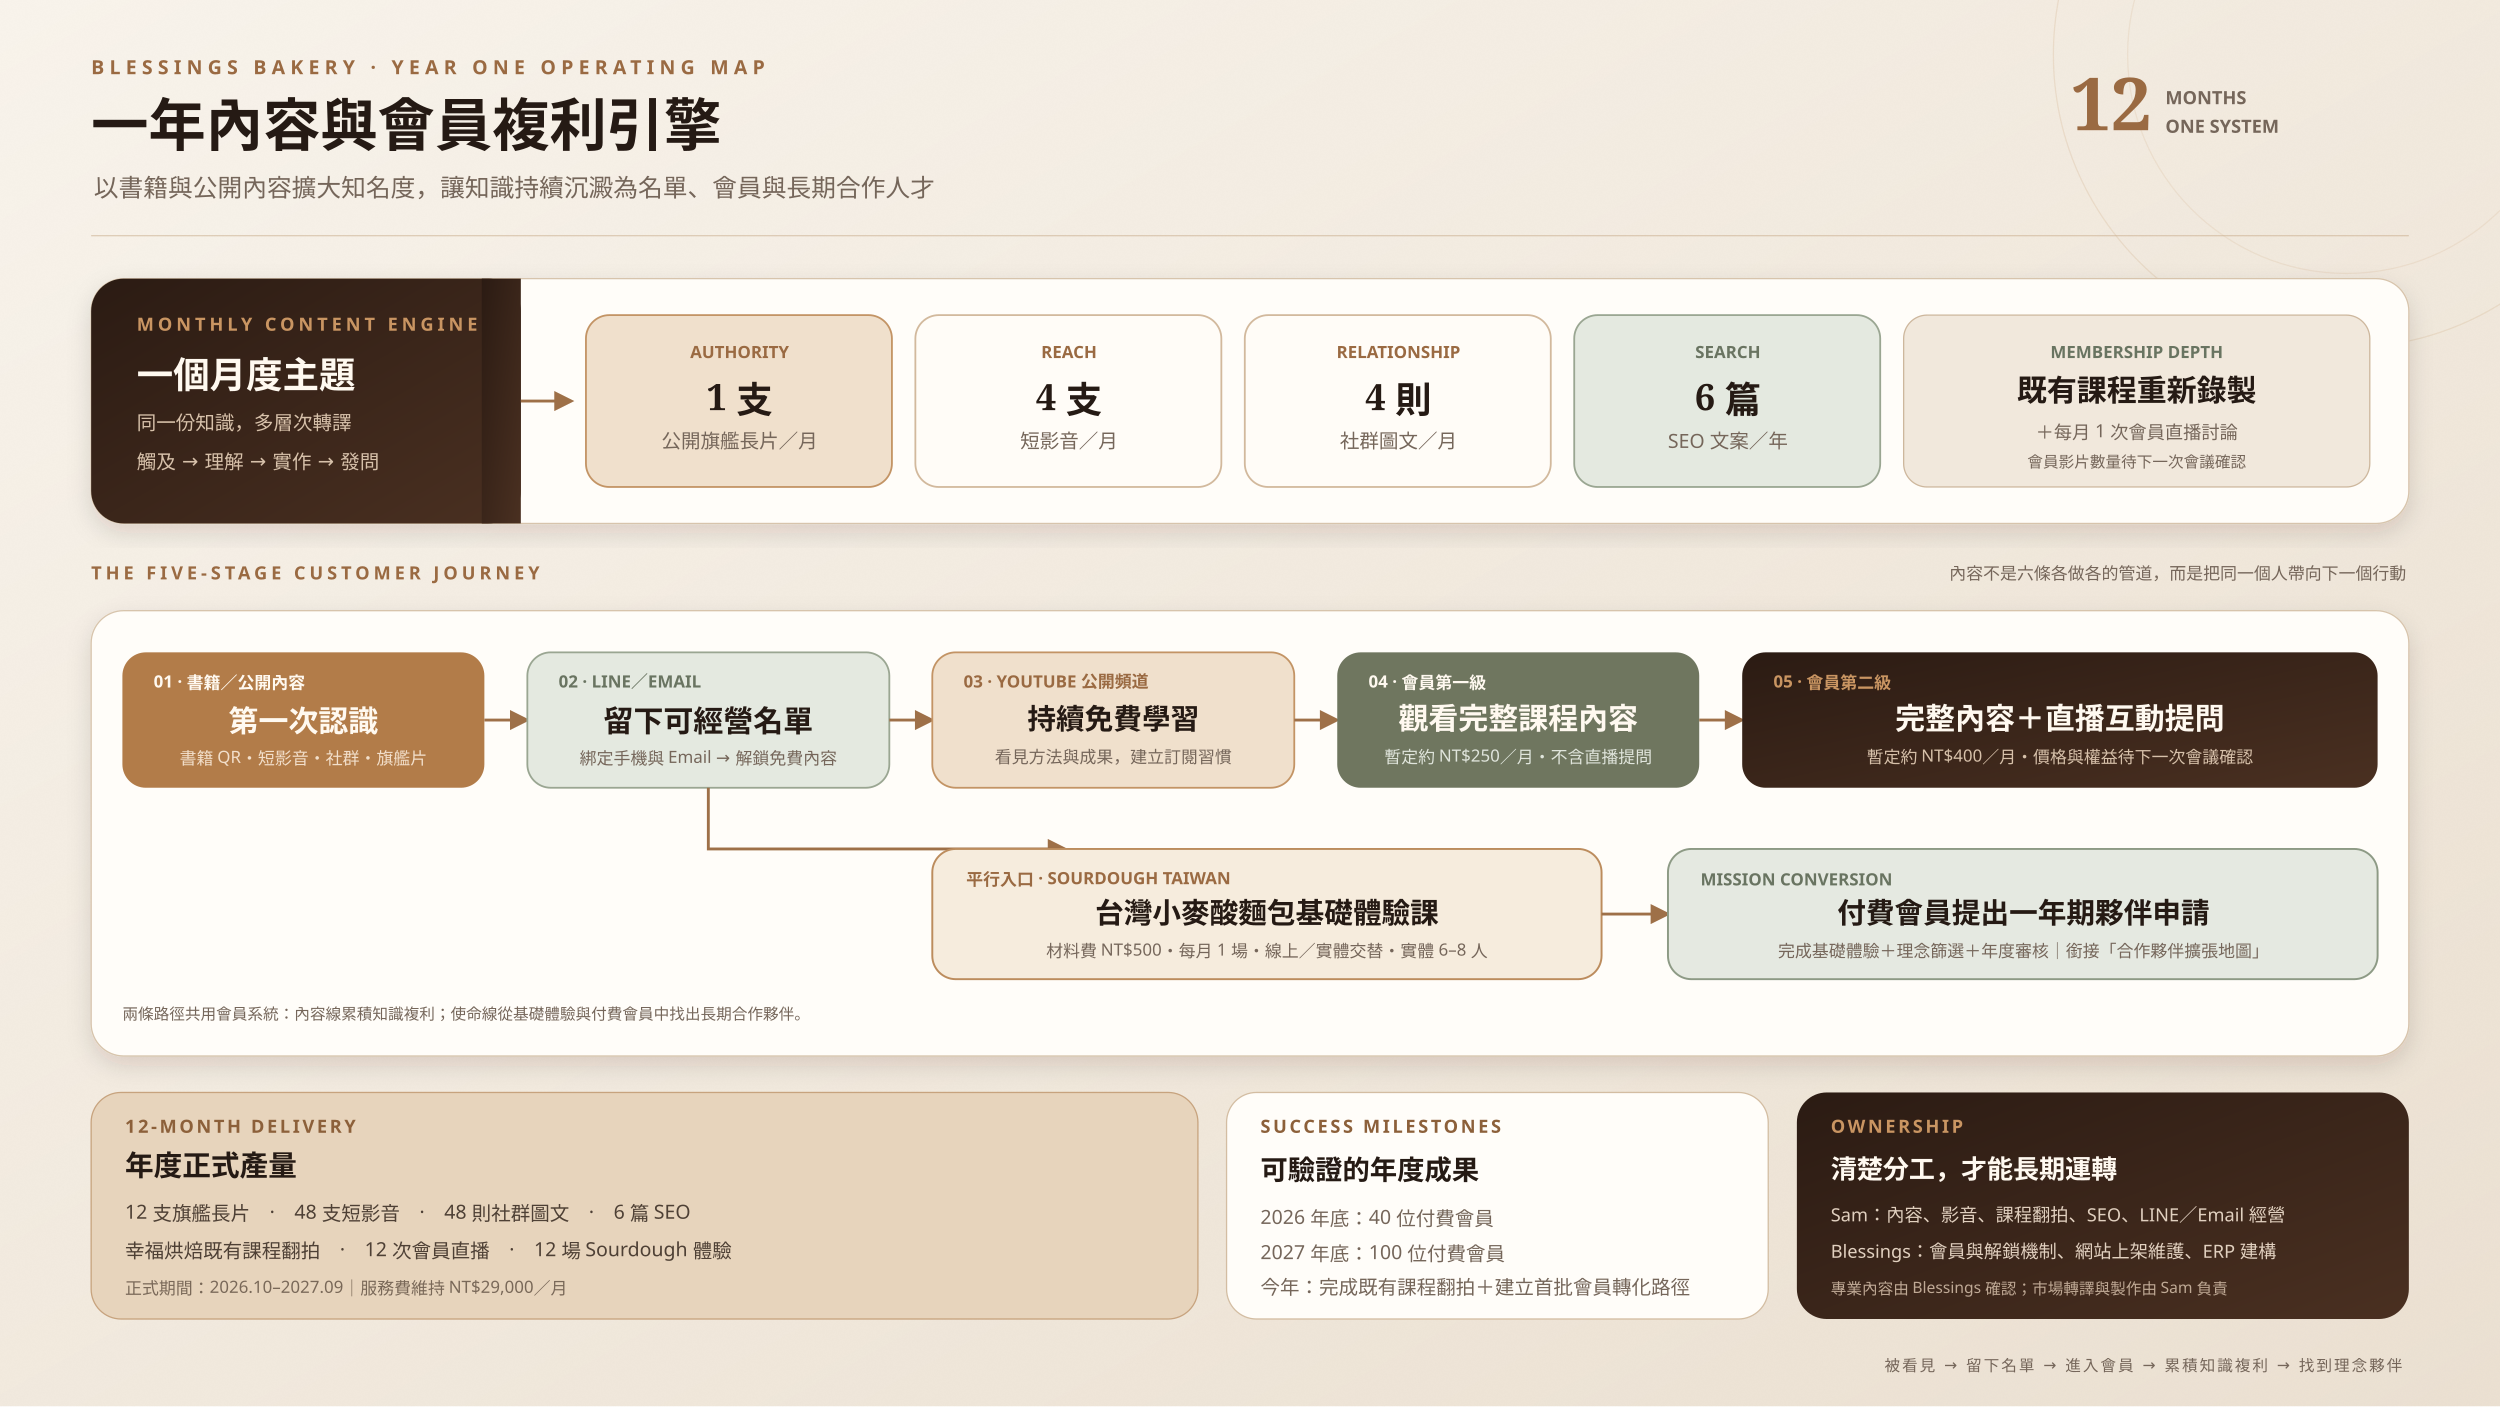
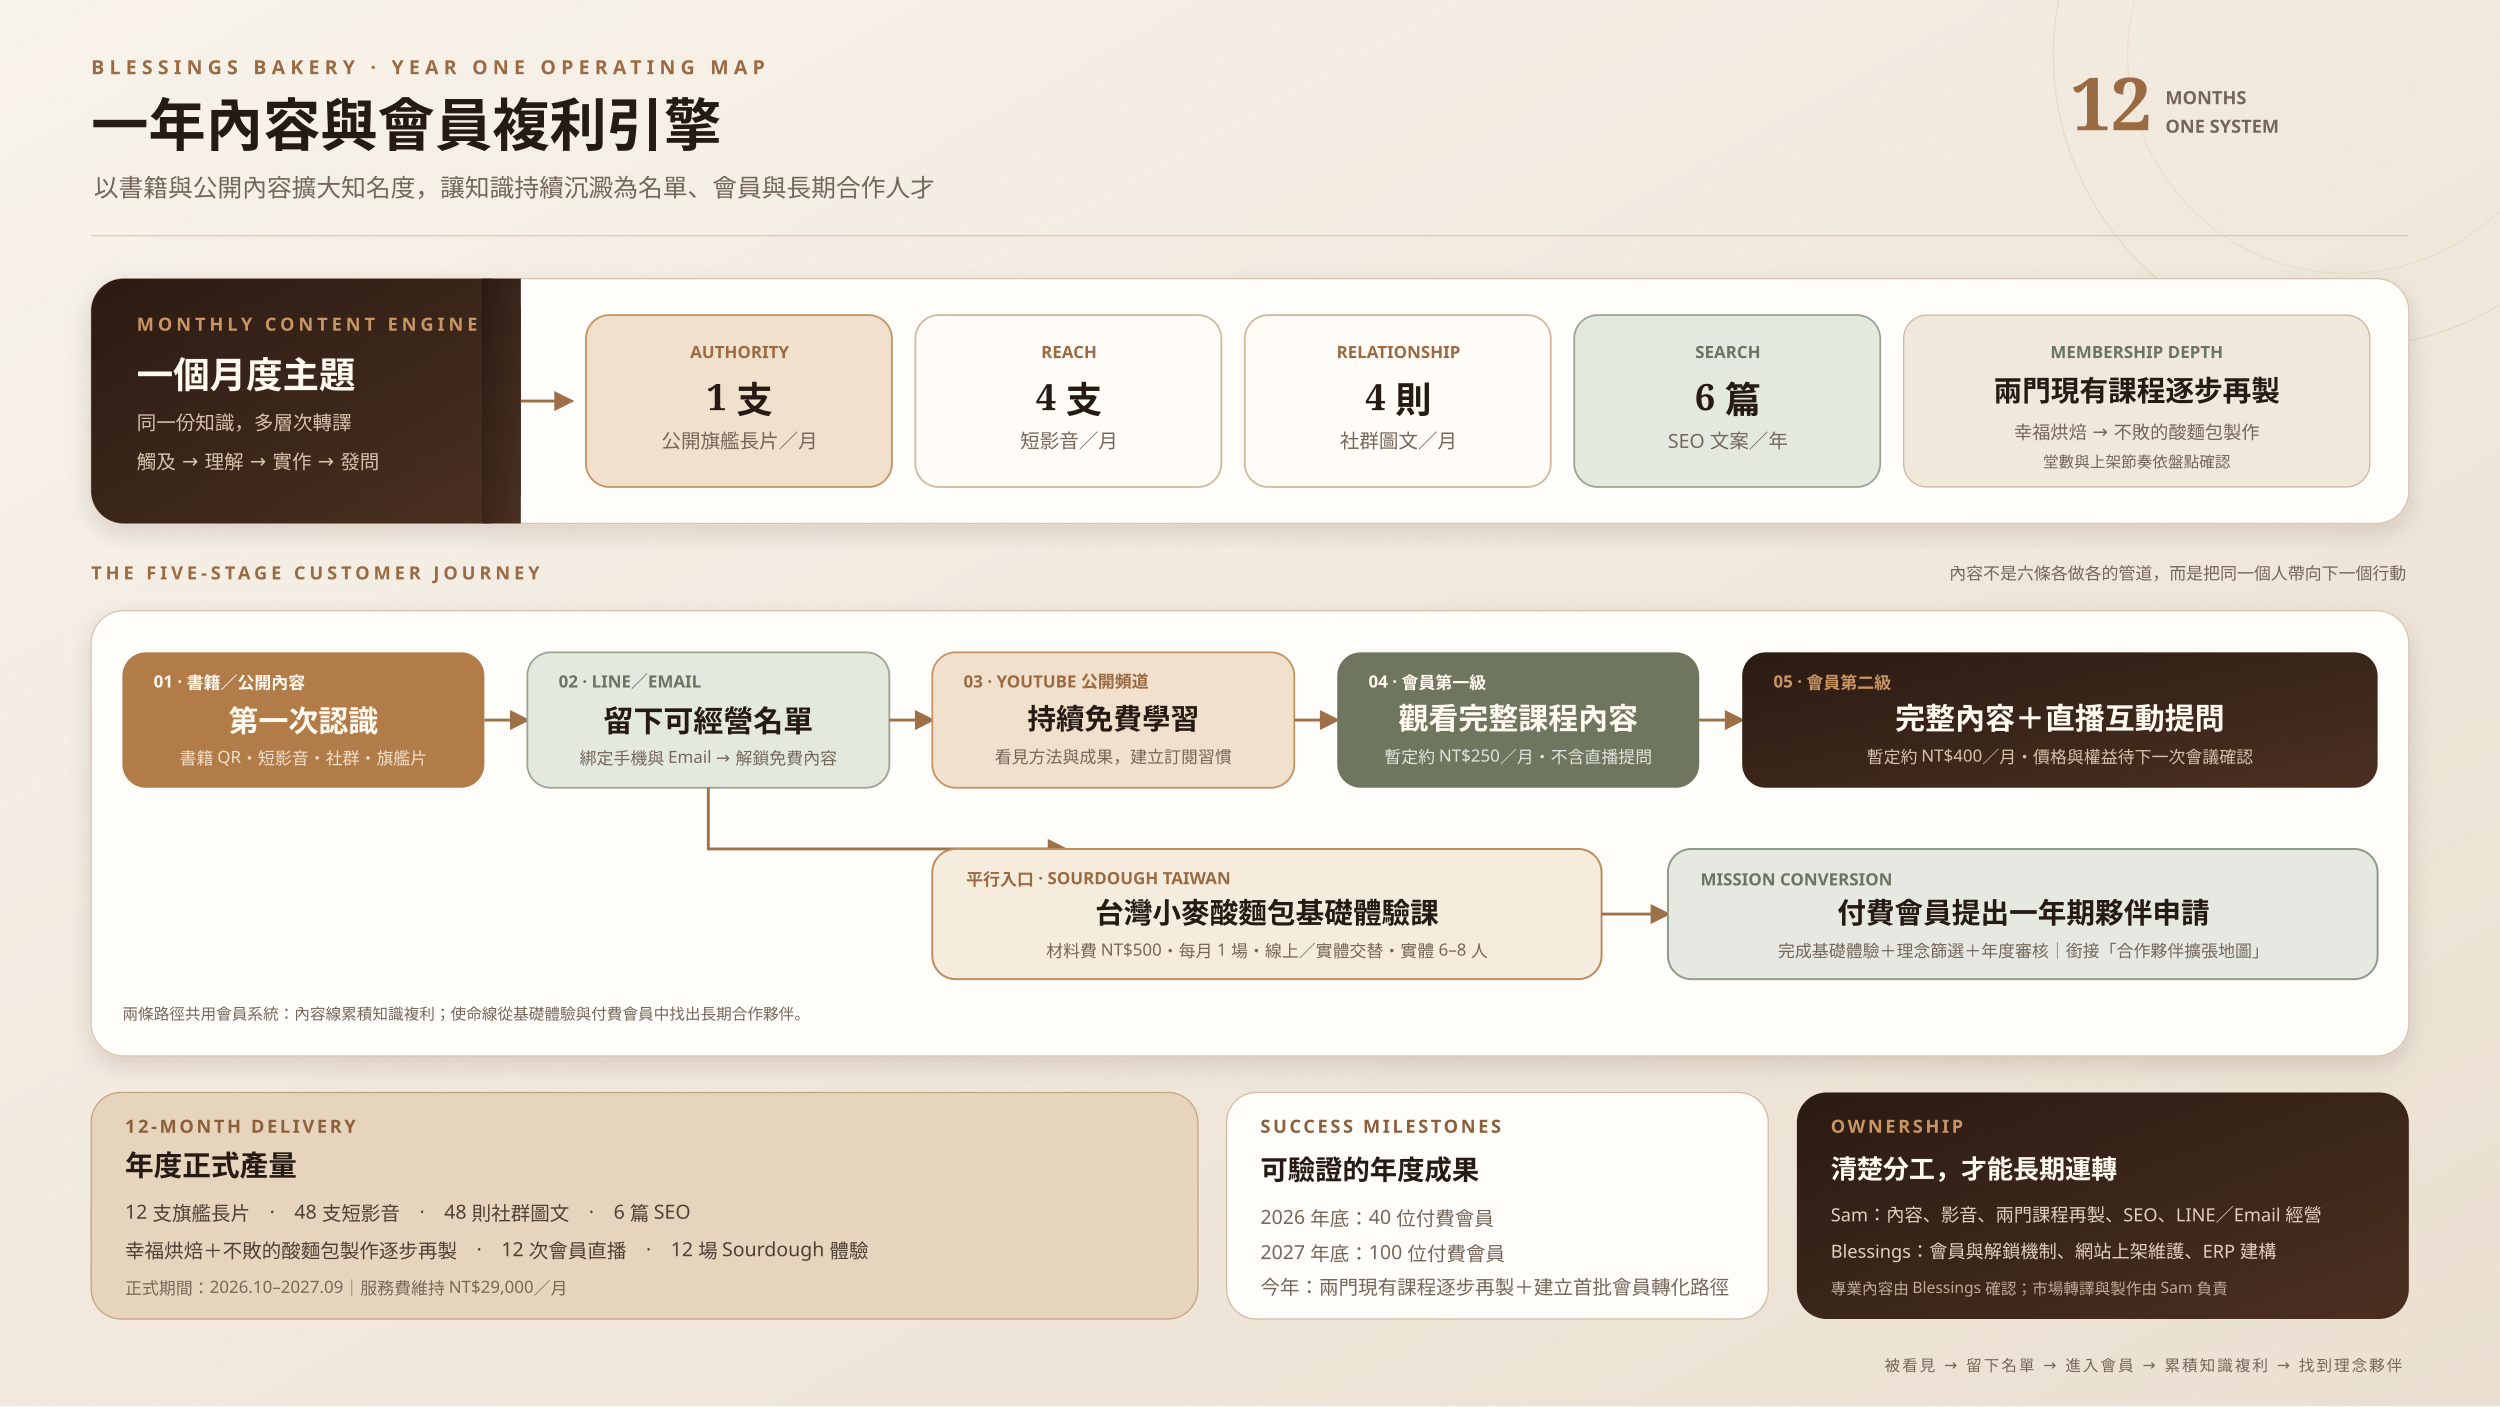
<svg xmlns="http://www.w3.org/2000/svg" width="1920" height="1080" viewBox="0 0 1920 1080" role="img" aria-labelledby="title desc">
  <defs>
    <linearGradient id="bg" x1="0" y1="0" x2="1" y2="1">
      <stop stop-color="#F8F3EB" />
      <stop offset="1" stop-color="#EBE0D1" />
    </linearGradient>
    <linearGradient id="dark" x1="0" y1="0" x2="1" y2="1">
      <stop stop-color="#2B1B13" />
      <stop offset="1" stop-color="#4A3021" />
    </linearGradient>
    <filter id="shadow">
      <feDropShadow dx="0" dy="7" stdDeviation="9" flood-color="#2A1B13" flood-opacity=".13" />
    </filter>
    <filter id="grain">
      <feTurbulence type="fractalNoise" baseFrequency=".8" numOctaves="2" seed="17" />
      <feColorMatrix type="saturate" values="0" />
      <feComponentTransfer>
        <feFuncA type="table" tableValues="0 .035" />
      </feComponentTransfer>
    </filter>
    <marker id="a" viewBox="0 0 10 10" refX="8" refY="5" markerWidth="7" markerHeight="7" orient="auto">
      <path d="M0 0 10 5 0 10z" fill="#9E7048" />
    </marker>
    <marker id="ad" viewBox="0 0 10 10" refX="8" refY="5" markerWidth="7" markerHeight="7" orient="auto">
      <path d="M0 0 10 5 0 10z" fill="#34241B" />
    </marker>
    <style>
    .sans{font-family:"PingFang TC","Noto Sans TC","Microsoft JhengHei",sans-serif}.serif{font-family:"Noto Serif TC","Songti TC","PMingLiU",serif}
    .ink{fill:#251A14}.muted{fill:#75665A}.white{fill:#FFF9F0}.line{fill:none;stroke:#9E7048;stroke-width:2.2;marker-end:url(#a)}
    .node{fill:#FFFCF7;stroke:#D2B99D;stroke-width:1.4}.sage{fill:#E4E9E0;stroke:#9AA692;stroke-width:1.4}.wheat{fill:#F0E0CC;stroke:#C39465;stroke-width:1.4}
    .nt{font-size:18px;font-weight:750;text-anchor:middle;fill:#2A201A}.ns{font-size:13px;text-anchor:middle;fill:#74665B}
  </style>
  </defs>
  <rect width="1920" height="1080" fill="url(#bg)" />
  <rect width="1920" height="1080" filter="url(#grain)" opacity=".55" />
  <circle cx="1802" cy="42" r="225" fill="none" stroke="#C69B6D" opacity=".20" />
  <circle cx="1802" cy="42" r="168" fill="none" stroke="#C69B6D" opacity=".15" />
  <text x="70" y="57" class="sans" fill="#9A6A42" font-size="15" font-weight="800" letter-spacing="4">BLESSINGS BAKERY · YEAR ONE OPERATING MAP</text>
  <text x="70" y="112" class="serif ink" font-size="44" font-weight="800">一年內容與會員複利引擎</text>
  <text x="72" y="151" class="sans muted" font-size="19">以書籍與公開內容擴大知名度，讓知識持續沉澱為名單、會員與長期合作人才</text>
  <g transform="translate(1590 72)">
    <text x="0" y="28" class="serif" fill="#9A6A42" font-size="56" font-weight="800">12</text>
    <text x="73" y="8" class="sans muted" font-size="14" font-weight="750">MONTHS</text>
    <text x="73" y="30" class="sans muted" font-size="14" font-weight="750">ONE SYSTEM</text>
  </g>
  <path d="M70 181H1850" stroke="#C9AD8D" opacity=".55" />
  <g filter="url(#shadow)">
    <rect x="70" y="214" width="1780" height="188" rx="25" fill="#FFFDF9" stroke="#D7C4AC" />
  </g>
  <rect x="70" y="214" width="330" height="188" rx="25" fill="url(#dark)" />
  <rect x="370" y="214" width="30" height="188" fill="url(#dark)" />
  <text x="105" y="254" class="sans" fill="#C99562" font-size="14" font-weight="800" letter-spacing="3">MONTHLY CONTENT ENGINE</text>
  <text x="105" y="298" class="serif white" font-size="28" font-weight="800">一個月度主題</text>
  <text x="105" y="330" class="sans" fill="#D7C1AA" font-size="15">同一份知識，多層次轉譯</text>
  <text x="105" y="360" class="sans" fill="#D7C1AA" font-size="15">觸及 → 理解 → 實作 → 發問</text>
  <path d="M400 308H438" class="line" />
  <g>
    <rect x="450" y="242" width="235" height="132" rx="18" class="wheat" />
    <text x="568" y="275" class="sans" fill="#9A6A42" font-size="13" font-weight="800" text-anchor="middle">AUTHORITY</text>
    <text x="568" y="315" class="serif ink" font-size="28" font-weight="800" text-anchor="middle">1 支</text>
    <text x="568" y="344" class="sans muted" font-size="15" text-anchor="middle">公開旗艦長片／月</text>
    <rect x="703" y="242" width="235" height="132" rx="18" class="node" />
    <text x="821" y="275" class="sans" fill="#9A6A42" font-size="13" font-weight="800" text-anchor="middle">REACH</text>
    <text x="821" y="315" class="serif ink" font-size="28" font-weight="800" text-anchor="middle">4 支</text>
    <text x="821" y="344" class="sans muted" font-size="15" text-anchor="middle">短影音／月</text>
    <rect x="956" y="242" width="235" height="132" rx="18" class="node" />
    <text x="1074" y="275" class="sans" fill="#9A6A42" font-size="13" font-weight="800" text-anchor="middle">RELATIONSHIP</text>
    <text x="1074" y="315" class="serif ink" font-size="28" font-weight="800" text-anchor="middle">4 則</text>
    <text x="1074" y="344" class="sans muted" font-size="15" text-anchor="middle">社群圖文／月</text>
    <rect x="1209" y="242" width="235" height="132" rx="18" class="sage" />
    <text x="1327" y="275" class="sans" fill="#697461" font-size="13" font-weight="800" text-anchor="middle">SEARCH</text>
    <text x="1327" y="315" class="serif ink" font-size="28" font-weight="800" text-anchor="middle">6 篇</text>
    <text x="1327" y="344" class="sans muted" font-size="15" text-anchor="middle">SEO 文案／年</text>
    <rect x="1462" y="242" width="358" height="132" rx="18" fill="#F1E8DC" stroke="#CDB79D" />
    <text x="1641" y="275" class="sans" fill="#697461" font-size="13" font-weight="800" text-anchor="middle">MEMBERSHIP DEPTH</text>
-     <text x="1641" y="308" class="serif ink" font-size="23" font-weight="800" text-anchor="middle">既有課程重新錄製</text>
-     <text x="1641" y="337" class="sans muted" font-size="14" text-anchor="middle">＋每月 1 次會員直播討論</text>
-     <text x="1641" y="359" class="sans muted" font-size="12" text-anchor="middle">會員影片數量待下一次會議確認</text>
+     <text x="1641" y="308" class="serif ink" font-size="22" font-weight="800" text-anchor="middle">兩門現有課程逐步再製</text>
+     <text x="1641" y="337" class="sans muted" font-size="14" text-anchor="middle">幸福烘焙 → 不敗的酸麵包製作</text>
+     <text x="1641" y="359" class="sans muted" font-size="12" text-anchor="middle">堂數與上架節奏依盤點確認</text>
  </g>
  <text x="70" y="445" class="sans" fill="#9A6A42" font-size="14" font-weight="800" letter-spacing="3">THE FIVE-STAGE CUSTOMER JOURNEY</text>
  <text x="1848" y="445" class="sans muted" font-size="13" text-anchor="end">內容不是六條各做各的管道，而是把同一個人帶向下一個行動</text>
  <g filter="url(#shadow)">
    <rect x="70" y="469" width="1780" height="342" rx="25" fill="#FFFDF9" stroke="#D7C4AC" />
  </g>
  <rect x="94" y="501" width="278" height="104" rx="18" fill="#B27C49" />
  <text x="118" y="528" class="sans white" font-size="13" font-weight="800">01 · 書籍／公開內容</text>
  <text x="233" y="562" class="serif white" font-size="23" font-weight="800" text-anchor="middle">第一次認識</text>
  <text x="233" y="587" class="sans" fill="#F2DFCB" font-size="13" text-anchor="middle">書籍 QR・短影音・社群・旗艦片</text>
  <path d="M372 553H404" class="line" />
  <rect x="405" y="501" width="278" height="104" rx="18" class="sage" />
  <text x="429" y="528" class="sans" fill="#697461" font-size="13" font-weight="800">02 · LINE／EMAIL</text>
  <text x="544" y="562" class="serif ink" font-size="23" font-weight="800" text-anchor="middle">留下可經營名單</text>
  <text x="544" y="587" class="sans muted" font-size="13" text-anchor="middle">綁定手機與 Email → 解鎖免費內容</text>
  <path d="M683 553H715" class="line" />
  <rect x="716" y="501" width="278" height="104" rx="18" class="wheat" />
  <text x="740" y="528" class="sans" fill="#9A6A42" font-size="13" font-weight="800">03 · YOUTUBE 公開頻道</text>
  <text x="855" y="560" class="serif ink" font-size="22" font-weight="800" text-anchor="middle">持續免費學習</text>
  <text x="855" y="586" class="sans muted" font-size="13" text-anchor="middle">看見方法與成果，建立訂閱習慣</text>
  <path d="M994 553H1026" class="line" />
  <rect x="1027" y="501" width="278" height="104" rx="18" fill="#6F765F" />
  <text x="1051" y="528" class="sans white" font-size="13" font-weight="800">04 · 會員第一級</text>
  <text x="1166" y="560" class="serif white" font-size="23" font-weight="800" text-anchor="middle">觀看完整課程內容</text>
  <text x="1166" y="586" class="sans" fill="#E0E5DC" font-size="13" text-anchor="middle">暫定約 NT$250／月・不含直播提問</text>
  <path d="M1305 553H1337" class="line" />
  <rect x="1338" y="501" width="488" height="104" rx="18" fill="url(#dark)" />
  <text x="1362" y="528" class="sans" fill="#C99562" font-size="13" font-weight="800">05 · 會員第二級</text>
  <text x="1582" y="560" class="serif white" font-size="23" font-weight="800" text-anchor="middle">完整內容＋直播互動提問</text>
  <text x="1582" y="586" class="sans" fill="#D7C1AA" font-size="13" text-anchor="middle">暫定約 NT$400／月・價格與權益待下一次會議確認</text>
  <path d="M544 605V652H817" class="line" />
  <rect x="716" y="652" width="514" height="100" rx="18" fill="#F6ECDD" stroke="#BC8C5D" stroke-width="1.5" />
  <text x="742" y="680" class="sans" fill="#9A6A42" font-size="13" font-weight="800">平行入口 · SOURDOUGH TAIWAN</text>
  <text x="973" y="709" class="serif ink" font-size="22" font-weight="800" text-anchor="middle">台灣小麥酸麵包基礎體驗課</text>
  <text x="973" y="735" class="sans muted" font-size="13" text-anchor="middle">材料費 NT$500・每月 1 場・線上／實體交替・實體 6–8 人</text>
  <path d="M1230 702H1280" class="line" />
  <rect x="1281" y="652" width="545" height="100" rx="18" fill="#E5E9E1" stroke="#8D9A85" stroke-width="1.5" />
  <text x="1306" y="680" class="sans" fill="#697461" font-size="13" font-weight="800">MISSION CONVERSION</text>
  <text x="1554" y="709" class="serif ink" font-size="22" font-weight="800" text-anchor="middle">付費會員提出一年期夥伴申請</text>
  <text x="1554" y="735" class="sans muted" font-size="13" text-anchor="middle">完成基礎體驗＋理念篩選＋年度審核｜銜接「合作夥伴擴張地圖」</text>
  <text x="94" y="783" class="sans muted" font-size="12">兩條路徑共用會員系統：內容線累積知識複利；使命線從基礎體驗與付費會員中找出長期合作夥伴。</text>
  <rect x="70" y="839" width="850" height="174" rx="23" fill="#E7D4BC" stroke="#C7A37E" />
  <text x="96" y="870" class="sans" fill="#8C603A" font-size="14" font-weight="800" letter-spacing="2">12-MONTH DELIVERY</text>
  <text x="96" y="903" class="serif ink" font-size="22" font-weight="800">年度正式產量</text>
  <g class="sans" fill="#4E4035" font-size="15">
    <text x="96" y="936">12 支旗艦長片　·　48 支短影音　·　48 則社群圖文　·　6 篇 SEO</text>
-     <text x="96" y="966">幸福烘焙既有課程翻拍　·　12 次會員直播　·　12 場 Sourdough 體驗</text>
+     <text x="96" y="966">幸福烘焙＋不敗的酸麵包製作逐步再製　·　12 次會員直播　·　12 場 Sourdough 體驗</text>
    <text x="96" y="994" fill="#796858" font-size="13">正式期間：2026.10–2027.09｜服務費維持 NT$29,000／月</text>
  </g>
  <rect x="942" y="839" width="416" height="174" rx="23" fill="#FFFDF9" stroke="#D3BDA2" />
  <text x="968" y="870" class="sans" fill="#8C603A" font-size="14" font-weight="800" letter-spacing="2">SUCCESS MILESTONES</text>
  <text x="968" y="906" class="serif ink" font-size="21" font-weight="800">可驗證的年度成果</text>
  <text x="968" y="940" class="sans muted" font-size="15">2026 年底：40 位付費會員</text>
  <text x="968" y="967" class="sans muted" font-size="15">2027 年底：100 位付費會員</text>
-   <text x="968" y="994" class="sans muted" font-size="15">今年：完成既有課程翻拍＋建立首批會員轉化路徑</text>
+   <text x="968" y="994" class="sans muted" font-size="15">今年：兩門現有課程逐步再製＋建立首批會員轉化路徑</text>
  <rect x="1380" y="839" width="470" height="174" rx="23" fill="url(#dark)" />
  <text x="1406" y="870" class="sans" fill="#C99562" font-size="14" font-weight="800" letter-spacing="2">OWNERSHIP</text>
  <text x="1406" y="905" class="serif white" font-size="20" font-weight="800">清楚分工，才能長期運轉</text>
-   <text x="1406" y="938" class="sans" fill="#E1D0BF" font-size="14">Sam：內容、影音、課程翻拍、SEO、LINE／Email 經營</text>
+   <text x="1406" y="938" class="sans" fill="#E1D0BF" font-size="14">Sam：內容、影音、兩門課程再製、SEO、LINE／Email 經營</text>
  <text x="1406" y="966" class="sans" fill="#E1D0BF" font-size="14">Blessings：會員與解鎖機制、網站上架維護、ERP 建構</text>
  <text x="1406" y="994" class="sans" fill="#BFA995" font-size="12">專業內容由 Blessings 確認；市場轉譯與製作由 Sam 負責</text>
  <text x="1845" y="1053" class="sans muted" font-size="12" text-anchor="end" letter-spacing="1.5">被看見 → 留下名單 → 進入會員 → 累積知識複利 → 找到理念夥伴</text>
</svg>
